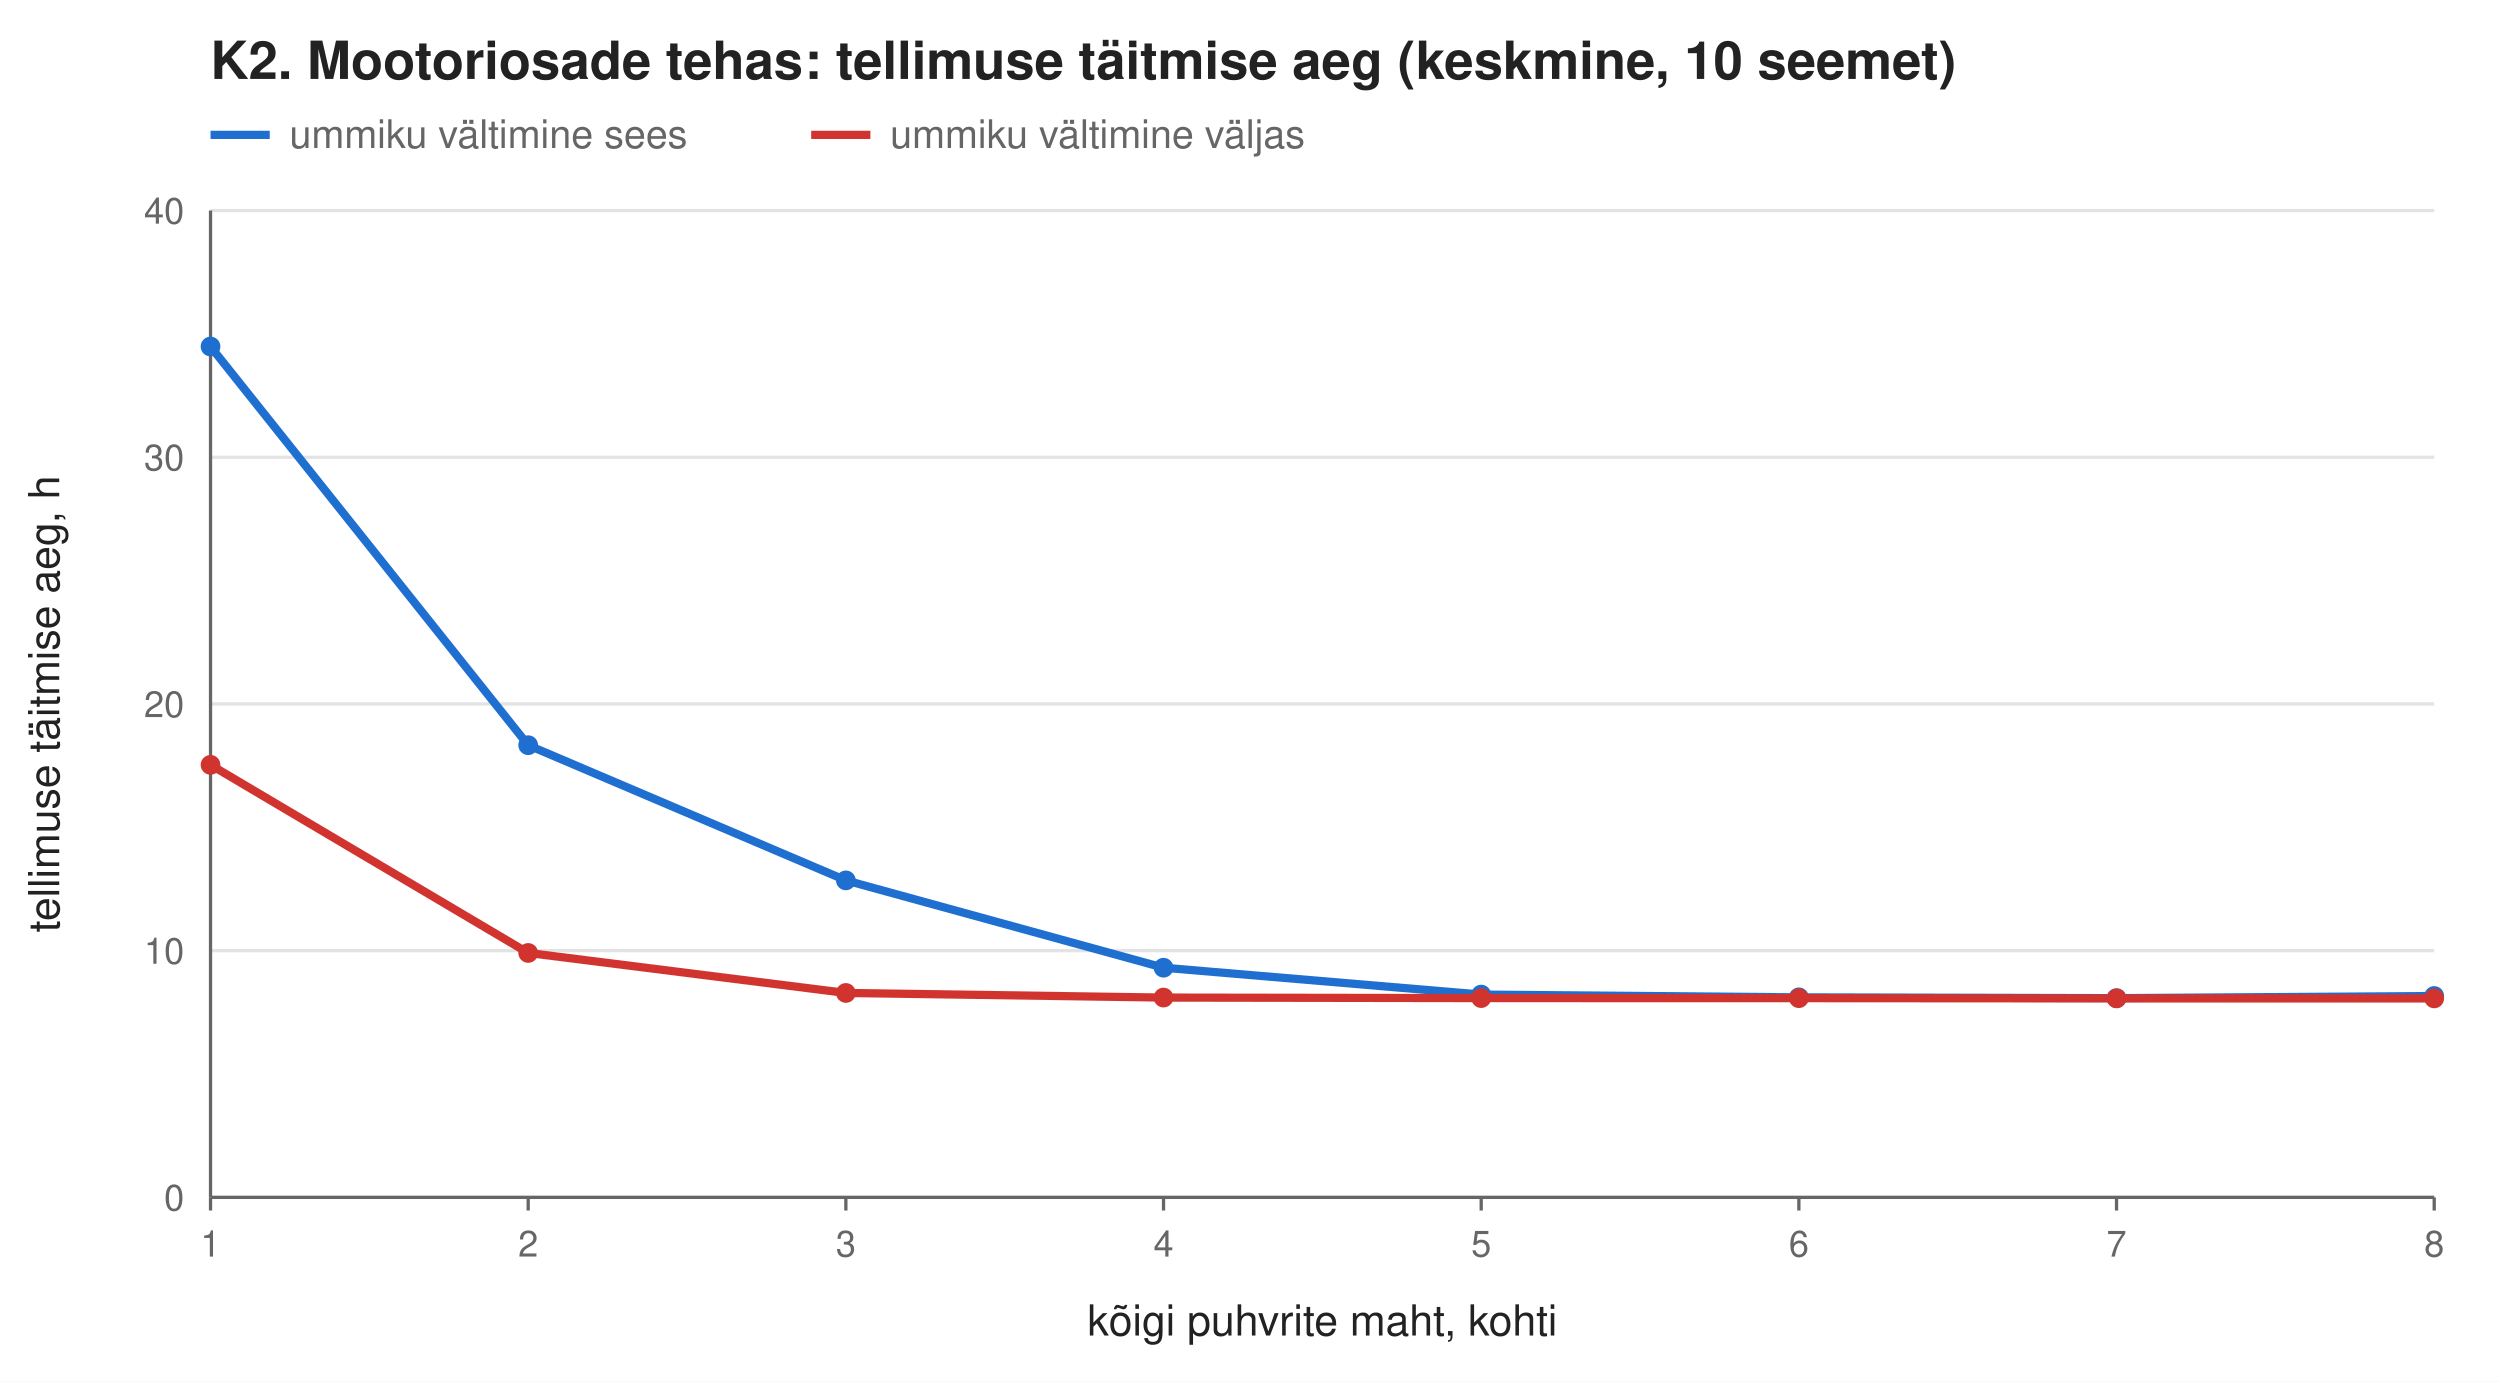
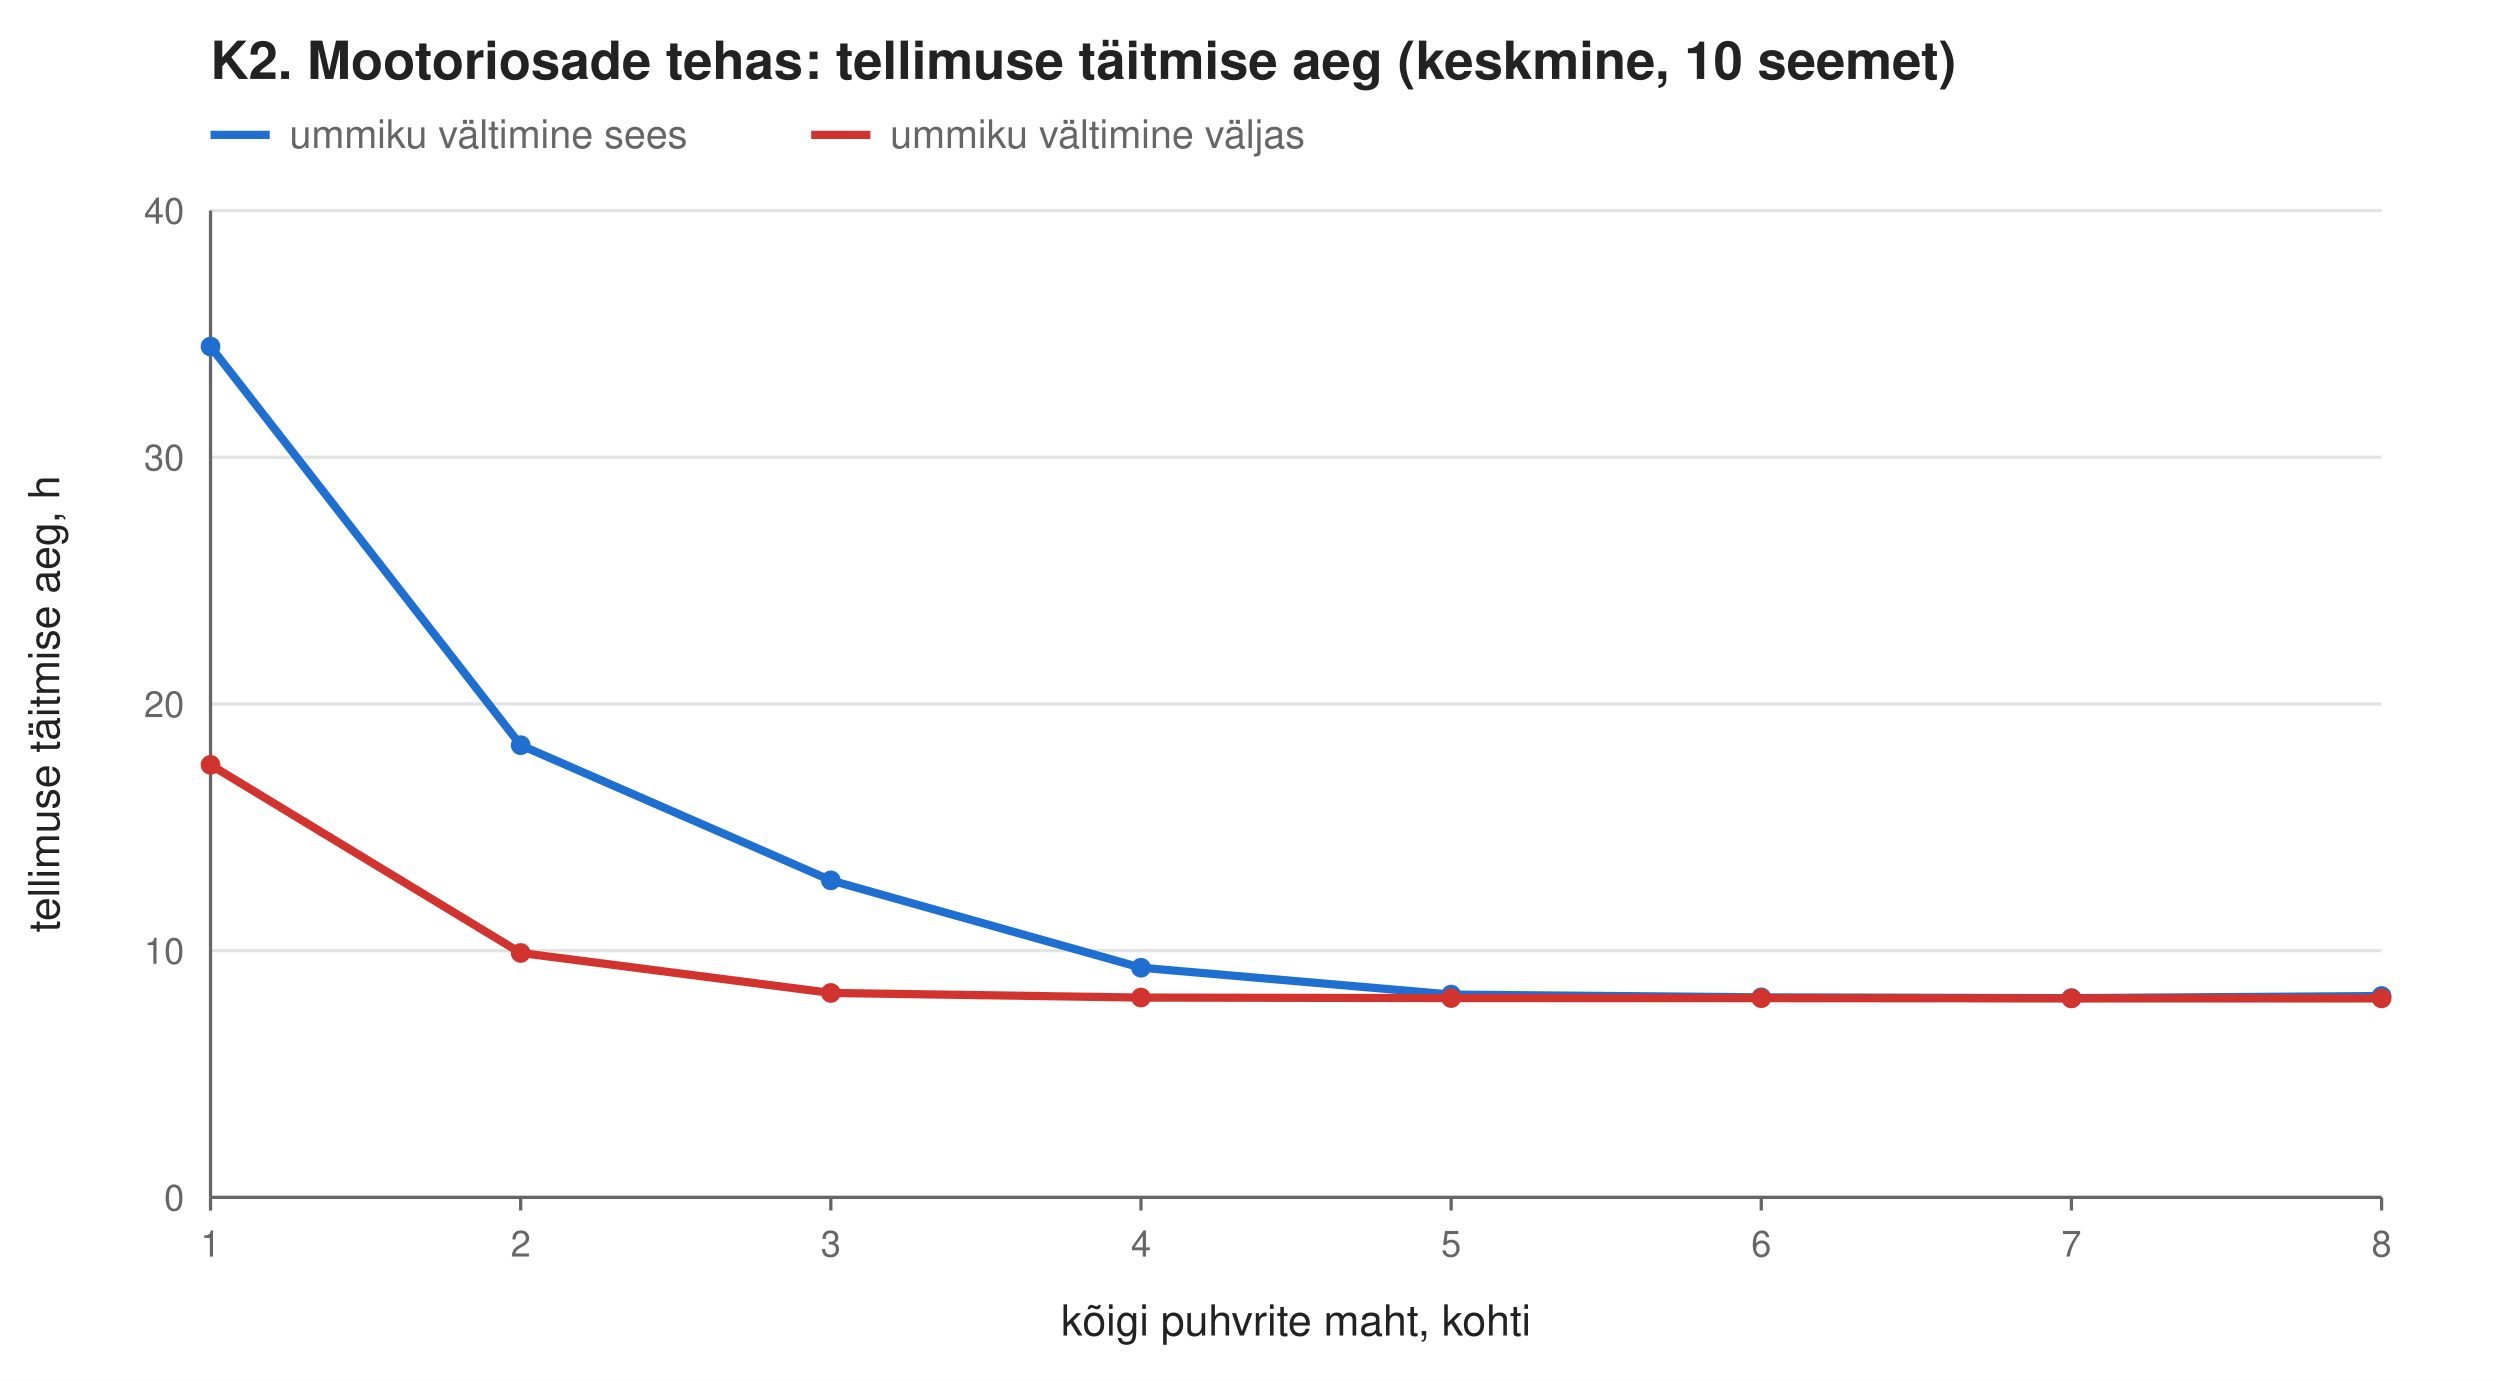
<svg xmlns="http://www.w3.org/2000/svg" viewBox="0 0 760 420" width="760" height="420" font-family="Helvetica, Arial, sans-serif">
  <rect width="760" height="420" fill="#fff" />
  <text x="64" y="24" font-size="16" font-weight="bold" fill="#222">K2. Mootoriosade tehas: tellimuse täitmise aeg (keskmine, 10 seemet)</text>
  <line x1="64" y1="41" x2="82" y2="41" stroke="#1f6fd1" stroke-width="2.5" />
  <text x="88" y="45" font-size="12" fill="#666">ummiku vältimine sees</text>
  <line x1="246.6" y1="41" x2="264.6" y2="41" stroke="#d1342f" stroke-width="2.5" />
  <text x="270.6" y="45" font-size="12" fill="#666">ummiku vältimine väljas</text>
-   <line x1="64" y1="364" x2="740" y2="364" stroke="#e3e3e3" />
+   <line x1="64" y1="364" x2="724" y2="364" stroke="#e3e3e3" />
  <text x="56" y="368" font-size="11" text-anchor="end" fill="#666">0</text>
-   <line x1="64" y1="289" x2="740" y2="289" stroke="#e3e3e3" />
+   <line x1="64" y1="289" x2="724" y2="289" stroke="#e3e3e3" />
  <text x="56" y="293" font-size="11" text-anchor="end" fill="#666">10</text>
-   <line x1="64" y1="214" x2="740" y2="214" stroke="#e3e3e3" />
+   <line x1="64" y1="214" x2="724" y2="214" stroke="#e3e3e3" />
  <text x="56" y="218" font-size="11" text-anchor="end" fill="#666">20</text>
-   <line x1="64" y1="139" x2="740" y2="139" stroke="#e3e3e3" />
+   <line x1="64" y1="139" x2="724" y2="139" stroke="#e3e3e3" />
  <text x="56" y="143" font-size="11" text-anchor="end" fill="#666">30</text>
-   <line x1="64" y1="64" x2="740" y2="64" stroke="#e3e3e3" />
+   <line x1="64" y1="64" x2="724" y2="64" stroke="#e3e3e3" />
  <text x="56" y="68" font-size="11" text-anchor="end" fill="#666">40</text>
  <line x1="64" y1="364" x2="64" y2="368" stroke="#666" />
  <text x="64" y="382" font-size="11" text-anchor="middle" fill="#666">1</text>
-   <line x1="160.571" y1="364" x2="160.571" y2="368" stroke="#666" />
-   <text x="160.571" y="382" font-size="11" text-anchor="middle" fill="#666">2</text>
-   <line x1="257.143" y1="364" x2="257.143" y2="368" stroke="#666" />
-   <text x="257.143" y="382" font-size="11" text-anchor="middle" fill="#666">3</text>
-   <line x1="353.714" y1="364" x2="353.714" y2="368" stroke="#666" />
-   <text x="353.714" y="382" font-size="11" text-anchor="middle" fill="#666">4</text>
-   <line x1="450.286" y1="364" x2="450.286" y2="368" stroke="#666" />
-   <text x="450.286" y="382" font-size="11" text-anchor="middle" fill="#666">5</text>
-   <line x1="546.857" y1="364" x2="546.857" y2="368" stroke="#666" />
-   <text x="546.857" y="382" font-size="11" text-anchor="middle" fill="#666">6</text>
-   <line x1="643.429" y1="364" x2="643.429" y2="368" stroke="#666" />
-   <text x="643.429" y="382" font-size="11" text-anchor="middle" fill="#666">7</text>
-   <line x1="740" y1="364" x2="740" y2="368" stroke="#666" />
-   <text x="740" y="382" font-size="11" text-anchor="middle" fill="#666">8</text>
-   <line x1="64" y1="364" x2="740" y2="364" stroke="#666" />
+   <line x1="158.286" y1="364" x2="158.286" y2="368" stroke="#666" />
+   <text x="158.286" y="382" font-size="11" text-anchor="middle" fill="#666">2</text>
+   <line x1="252.571" y1="364" x2="252.571" y2="368" stroke="#666" />
+   <text x="252.571" y="382" font-size="11" text-anchor="middle" fill="#666">3</text>
+   <line x1="346.857" y1="364" x2="346.857" y2="368" stroke="#666" />
+   <text x="346.857" y="382" font-size="11" text-anchor="middle" fill="#666">4</text>
+   <line x1="441.143" y1="364" x2="441.143" y2="368" stroke="#666" />
+   <text x="441.143" y="382" font-size="11" text-anchor="middle" fill="#666">5</text>
+   <line x1="535.429" y1="364" x2="535.429" y2="368" stroke="#666" />
+   <text x="535.429" y="382" font-size="11" text-anchor="middle" fill="#666">6</text>
+   <line x1="629.714" y1="364" x2="629.714" y2="368" stroke="#666" />
+   <text x="629.714" y="382" font-size="11" text-anchor="middle" fill="#666">7</text>
+   <line x1="724" y1="364" x2="724" y2="368" stroke="#666" />
+   <text x="724" y="382" font-size="11" text-anchor="middle" fill="#666">8</text>
+   <line x1="64" y1="364" x2="724" y2="364" stroke="#666" />
  <line x1="64" y1="64" x2="64" y2="364" stroke="#666" />
-   <text x="402" y="406" font-size="13" text-anchor="middle" fill="#222">kõigi puhvrite maht, kohti</text>
+   <text x="394" y="406" font-size="13" text-anchor="middle" fill="#222">kõigi puhvrite maht, kohti</text>
  <text transform="translate(18 214) rotate(-90)" font-size="13" text-anchor="middle" fill="#222">tellimuse täitmise aeg, h</text>
-   <polyline fill="none" stroke="#1f6fd1" stroke-width="2.5" points="64,105.345 160.571,226.539 257.143,267.637 353.714,294.189 450.286,302.35 546.857,303.191 643.429,303.435 740,302.782" />
+   <polyline fill="none" stroke="#1f6fd1" stroke-width="2.5" points="64,105.345 158.286,226.539 252.571,267.637 346.857,294.189 441.143,302.35 535.429,303.191 629.714,303.435 724,302.782" />
  <circle cx="64" cy="105.345" r="3" fill="#1f6fd1" />
-   <circle cx="160.571" cy="226.539" r="3" fill="#1f6fd1" />
-   <circle cx="257.143" cy="267.637" r="3" fill="#1f6fd1" />
-   <circle cx="353.714" cy="294.189" r="3" fill="#1f6fd1" />
-   <circle cx="450.286" cy="302.35" r="3" fill="#1f6fd1" />
-   <circle cx="546.857" cy="303.191" r="3" fill="#1f6fd1" />
-   <circle cx="643.429" cy="303.435" r="3" fill="#1f6fd1" />
-   <circle cx="740" cy="302.782" r="3" fill="#1f6fd1" />
-   <polyline fill="none" stroke="#d1342f" stroke-width="2.5" points="64,232.521 160.571,289.698 257.143,301.86 353.714,303.262 450.286,303.422 546.857,303.443 643.429,303.512 740,303.512" />
+   <circle cx="158.286" cy="226.539" r="3" fill="#1f6fd1" />
+   <circle cx="252.571" cy="267.637" r="3" fill="#1f6fd1" />
+   <circle cx="346.857" cy="294.189" r="3" fill="#1f6fd1" />
+   <circle cx="441.143" cy="302.35" r="3" fill="#1f6fd1" />
+   <circle cx="535.429" cy="303.191" r="3" fill="#1f6fd1" />
+   <circle cx="629.714" cy="303.435" r="3" fill="#1f6fd1" />
+   <circle cx="724" cy="302.782" r="3" fill="#1f6fd1" />
+   <polyline fill="none" stroke="#d1342f" stroke-width="2.5" points="64,232.521 158.286,289.698 252.571,301.86 346.857,303.262 441.143,303.422 535.429,303.443 629.714,303.512 724,303.512" />
  <circle cx="64" cy="232.521" r="3" fill="#d1342f" />
-   <circle cx="160.571" cy="289.698" r="3" fill="#d1342f" />
-   <circle cx="257.143" cy="301.86" r="3" fill="#d1342f" />
-   <circle cx="353.714" cy="303.262" r="3" fill="#d1342f" />
-   <circle cx="450.286" cy="303.422" r="3" fill="#d1342f" />
-   <circle cx="546.857" cy="303.443" r="3" fill="#d1342f" />
-   <circle cx="643.429" cy="303.512" r="3" fill="#d1342f" />
-   <circle cx="740" cy="303.512" r="3" fill="#d1342f" />
+   <circle cx="158.286" cy="289.698" r="3" fill="#d1342f" />
+   <circle cx="252.571" cy="301.86" r="3" fill="#d1342f" />
+   <circle cx="346.857" cy="303.262" r="3" fill="#d1342f" />
+   <circle cx="441.143" cy="303.422" r="3" fill="#d1342f" />
+   <circle cx="535.429" cy="303.443" r="3" fill="#d1342f" />
+   <circle cx="629.714" cy="303.512" r="3" fill="#d1342f" />
+   <circle cx="724" cy="303.512" r="3" fill="#d1342f" />
</svg>
